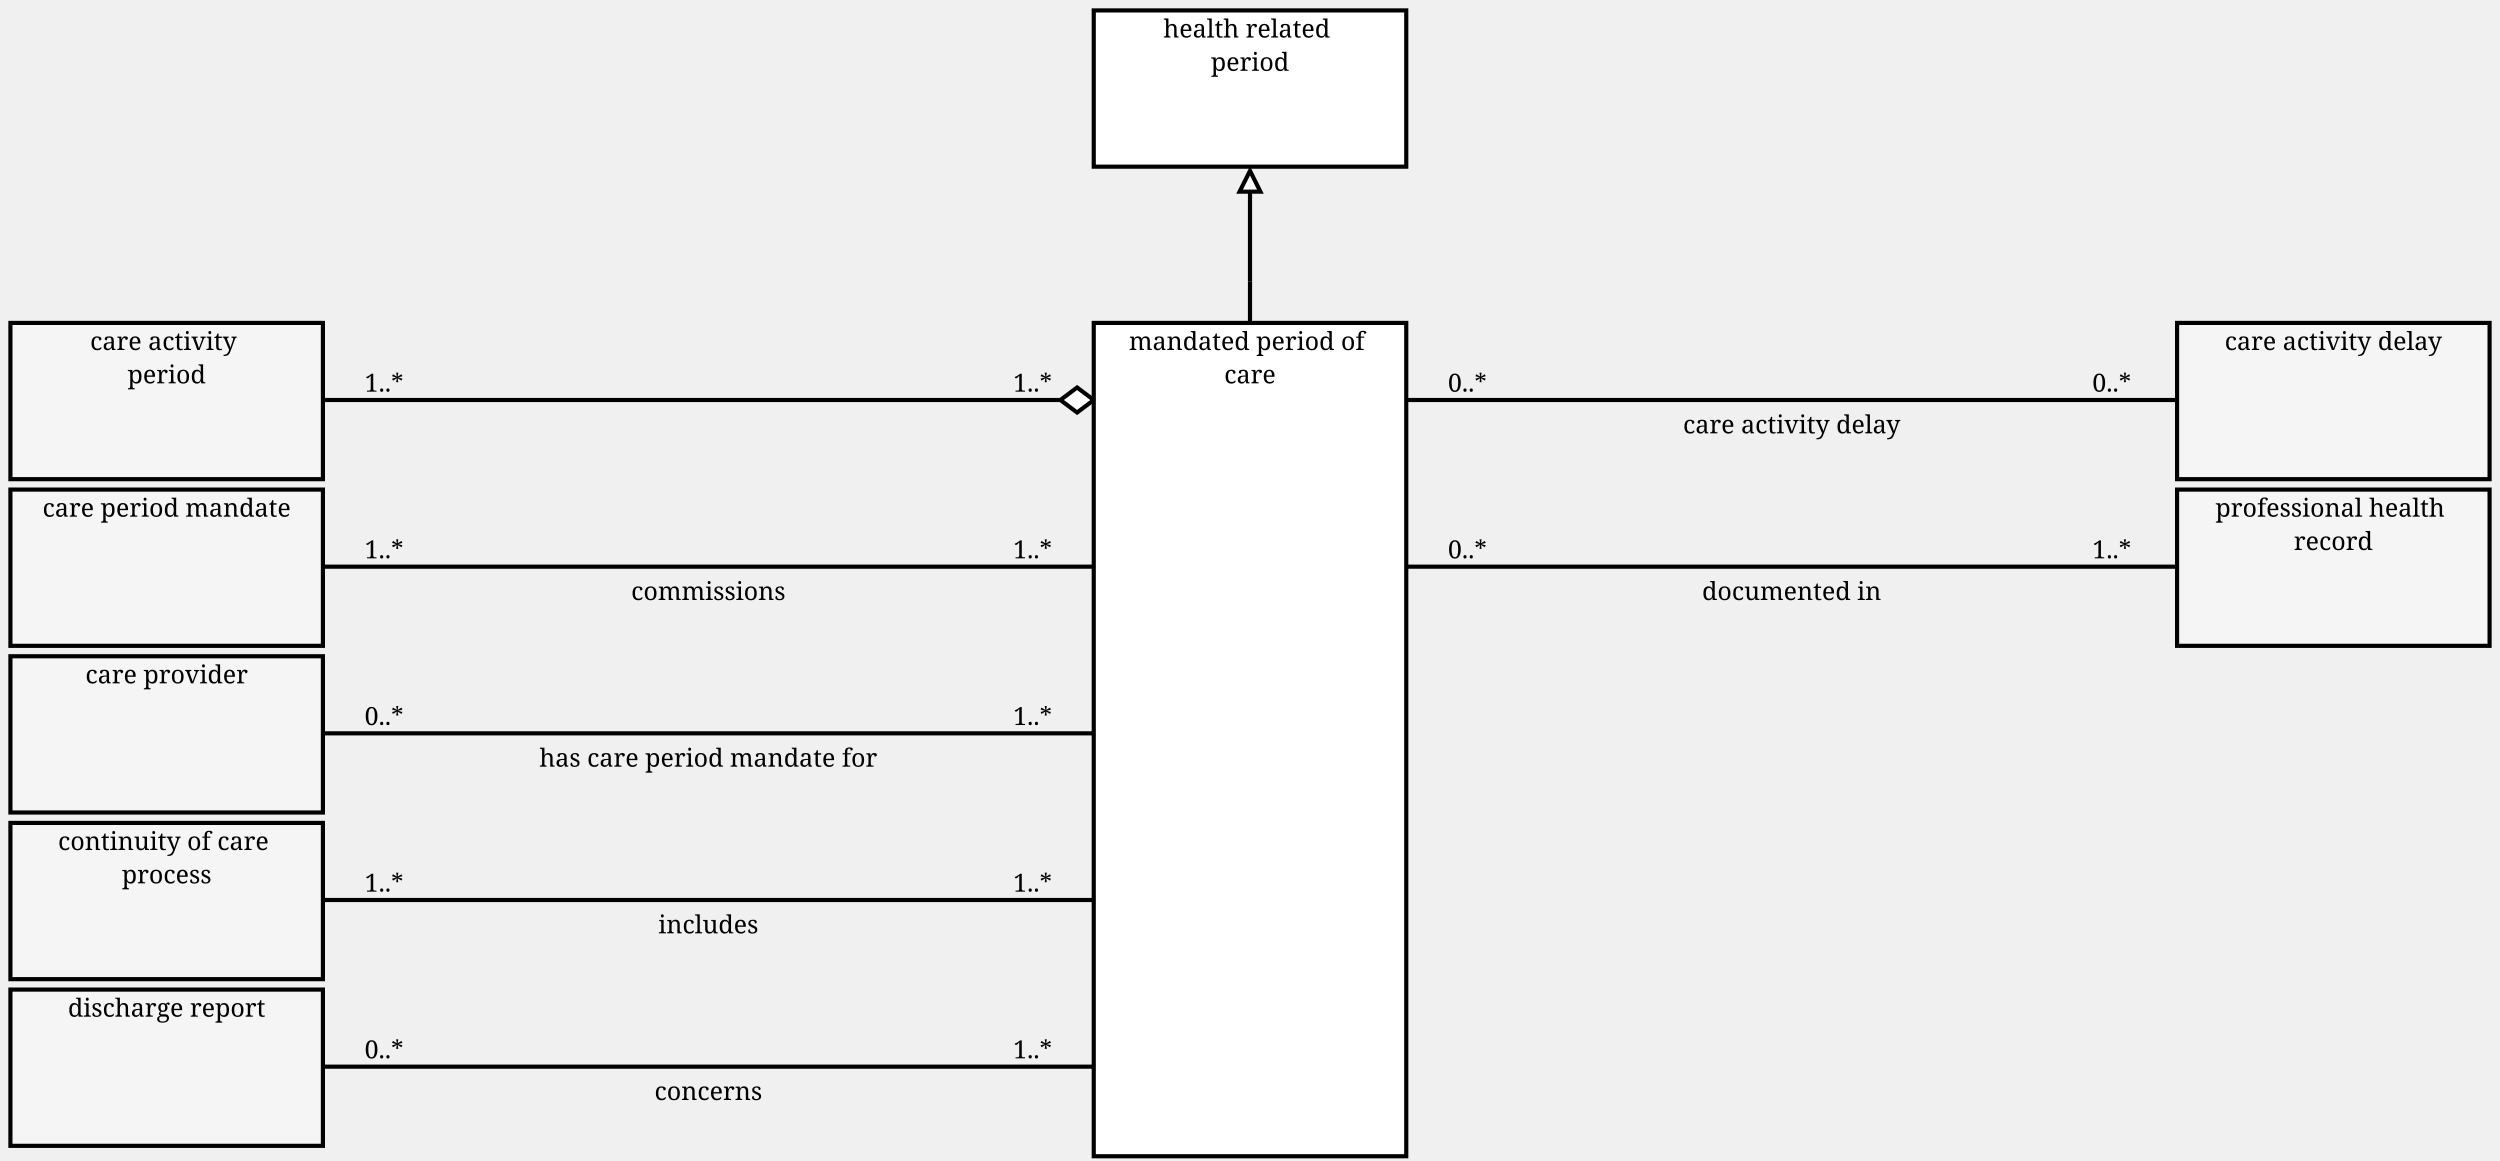
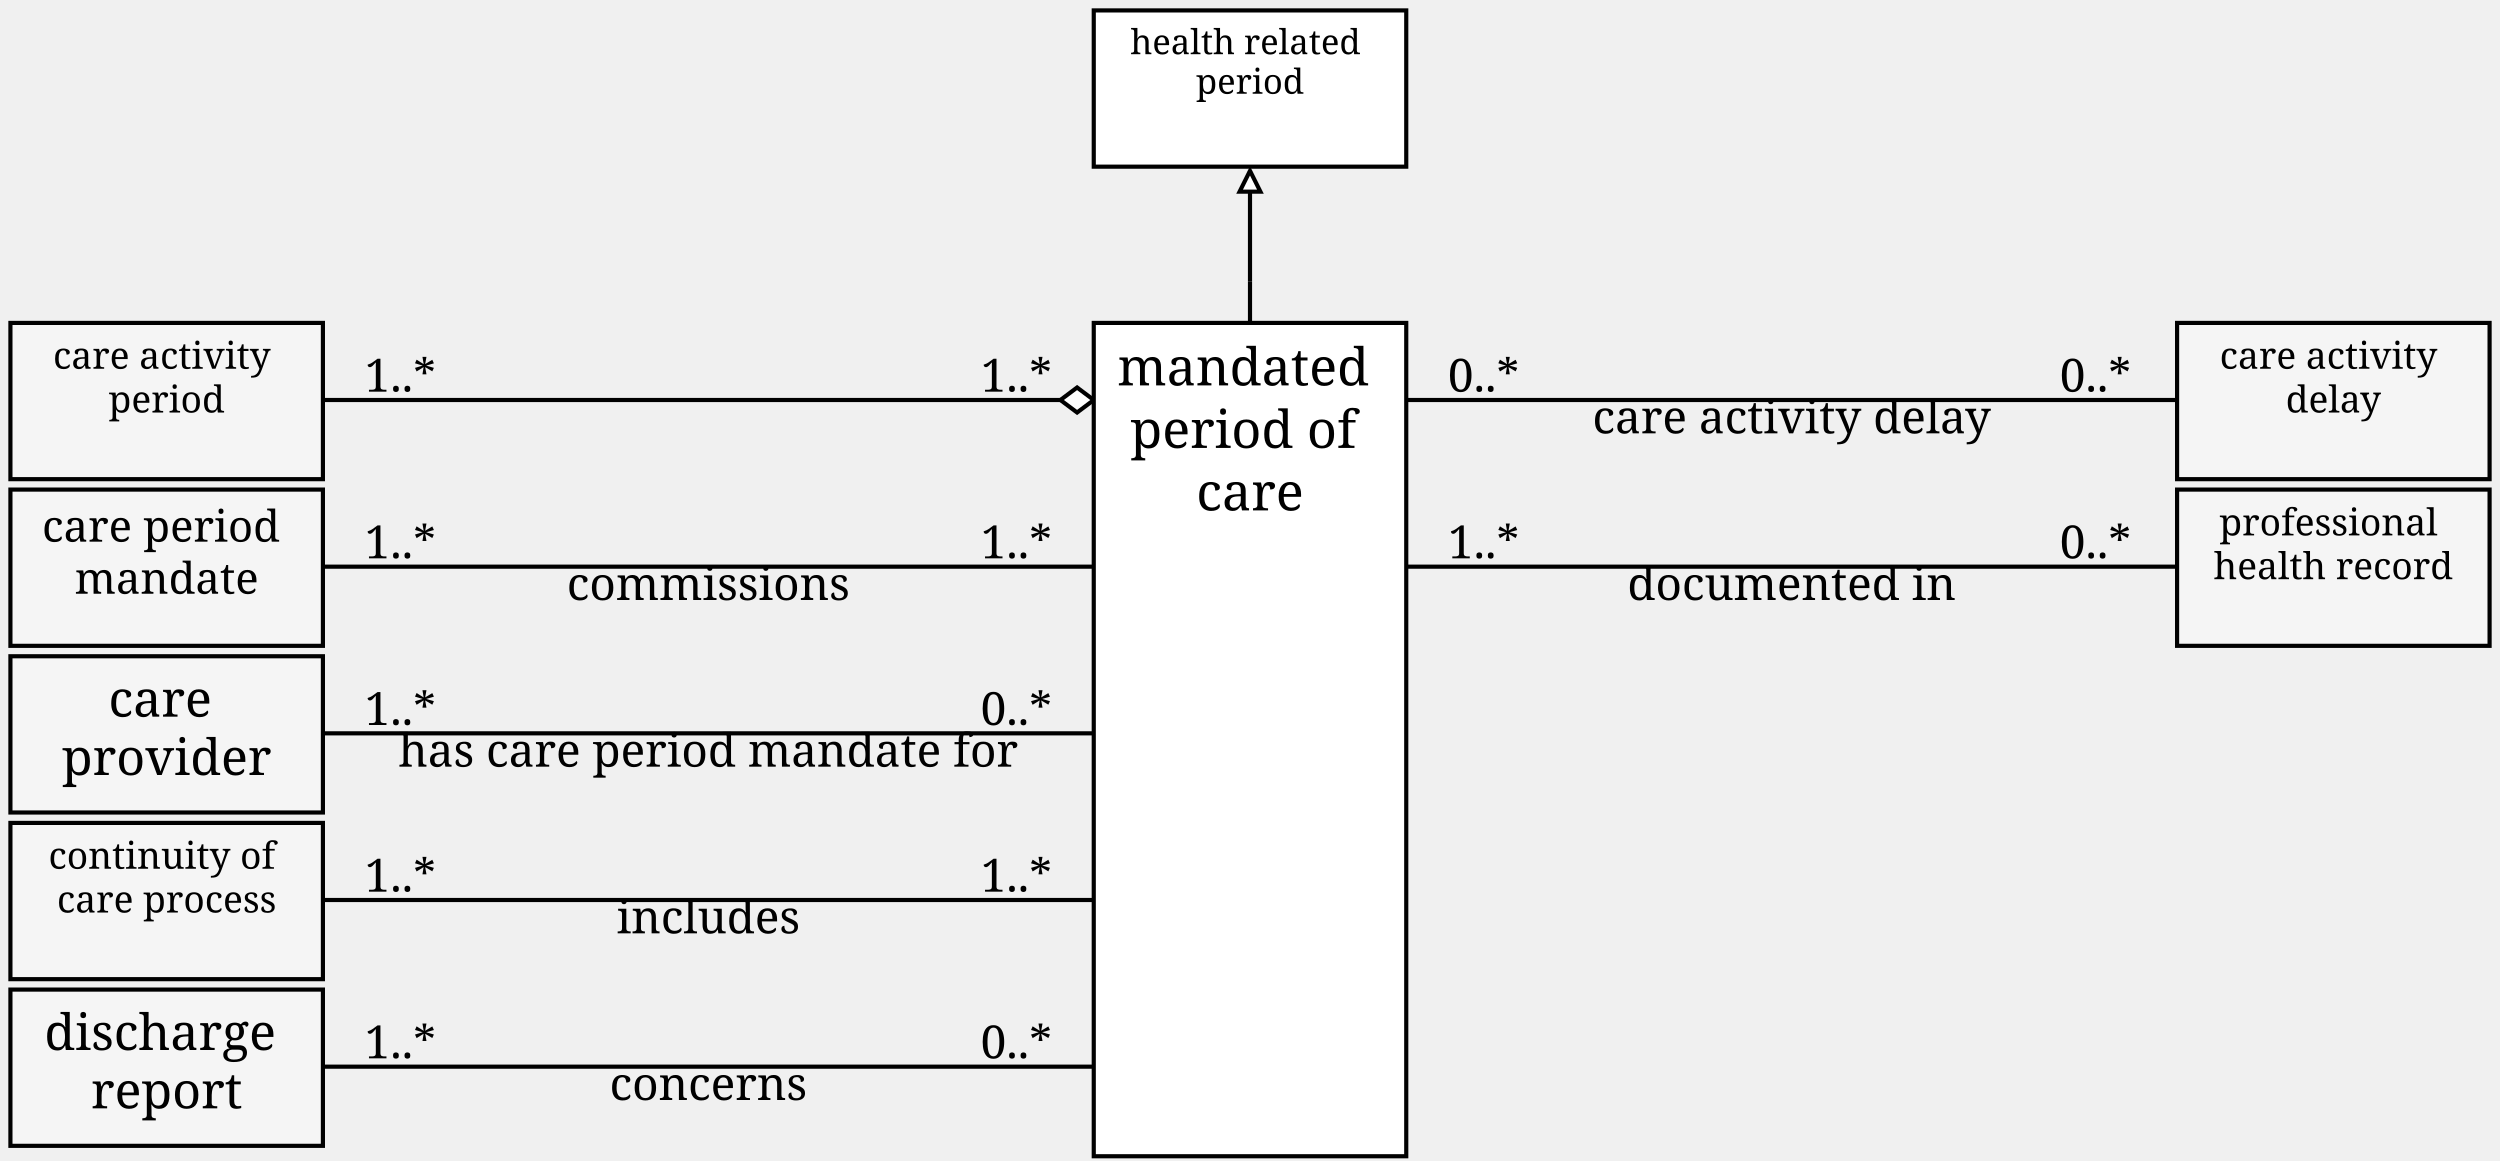
<svg xmlns="http://www.w3.org/2000/svg" xmlns:xlink="http://www.w3.org/1999/xlink" viewBox="0 0 1200 557" role="img" aria-labelledby="title desc">
  <g>
    <a xlink:href="./health-related-period.html" target="_top">
      <rect x="525" y="5" width="150" height="75" fill="white" stroke="black" stroke-width="2" />
    </a>
-     <text x="600" y="18" text-anchor="middle" font-family="Cambria" font-size="12" fill="black">
-       <tspan x="600" y="18">health related</tspan>
-       <tspan x="600" y="34">period</tspan>
+     <text x="600" y="26" text-anchor="middle" font-family="Cambria" font-size="16.562" fill="black">
+       <tspan x="600" y="26">health related</tspan>
+       <tspan x="600" y="45">period</tspan>
    </text>
  </g>
  <line x1="600" y1="155" x2="600" y2="135" stroke="black" stroke-width="2" />
  <line x1="600" y1="82" x2="600" y2="135" stroke="black" stroke-width="2" />
  <line x1="600" y1="135" x2="600" y2="135" stroke="black" stroke-width="2" />
  <polygon points="600,82 595,92 605,92" fill="white" stroke="black" stroke-width="2" />
  <g>
    <line x1="155" y1="192" x2="525" y2="192" stroke="black" stroke-width="2" />
-     <text x="175" y="188" text-anchor="start" font-family="Cambria" font-size="12" fill="black">
+     <text x="175" y="188" text-anchor="start" font-family="Cambria" font-size="22" fill="black">
      <tspan x="175" y="188">1..*</tspan>
    </text>
-     <text x="505" y="188" text-anchor="end" font-family="Cambria" font-size="12" fill="black">
+     <text x="505" y="188" text-anchor="end" font-family="Cambria" font-size="22" fill="black">
      <tspan x="505" y="188">1..*</tspan>
    </text>
    <g transform="translate(509,192)">
      <polygon points="0,0 8,-6 16,0 8,6" fill="white" stroke="black" stroke-width="2" />
    </g>
  </g>
  <g>
    <a xlink:href="./care-activity-period.html" target="_top">
      <rect x="5" y="155" width="150" height="75" fill="whitesmoke" stroke="black" stroke-width="2" />
    </a>
-     <text x="80" y="168" text-anchor="middle" font-family="Cambria" font-size="12" fill="black">
-       <tspan x="80" y="168">care activity</tspan>
-       <tspan x="80" y="184">period</tspan>
+     <text x="80" y="177" text-anchor="middle" font-family="Cambria" font-size="17.812" fill="black">
+       <tspan x="80" y="177">care activity</tspan>
+       <tspan x="80" y="198">period</tspan>
    </text>
  </g>
  <g>
    <line x1="155" y1="272" x2="525" y2="272" stroke="black" stroke-width="2" />
-     <text x="175" y="268" text-anchor="start" font-family="Cambria" font-size="12" fill="black">
+     <text x="175" y="268" text-anchor="start" font-family="Cambria" font-size="22" fill="black">
      <tspan x="175" y="268">1..*</tspan>
    </text>
-     <text x="505" y="268" text-anchor="end" font-family="Cambria" font-size="12" fill="black">
+     <text x="505" y="268" text-anchor="end" font-family="Cambria" font-size="22" fill="black">
      <tspan x="505" y="268">1..*</tspan>
    </text>
-     <text x="340" y="288" text-anchor="middle" font-family="Cambria" font-size="12" fill="black">
+     <text x="340" y="288" text-anchor="middle" font-family="Cambria" font-size="22" fill="black">
      <tspan x="340" y="288">commissions</tspan>
    </text>
  </g>
  <g>
    <a xlink:href="./care-period-mandate.html" target="_top">
      <rect x="5" y="235" width="150" height="75" fill="whitesmoke" stroke="black" stroke-width="2" />
    </a>
-     <text x="80" y="248" text-anchor="middle" font-family="Cambria" font-size="12" fill="black">
-       <tspan x="80" y="248">care period mandate</tspan>
+     <text x="80" y="260" text-anchor="middle" font-family="Cambria" font-size="20.938" fill="black">
+       <tspan x="80" y="260">care period</tspan>
+       <tspan x="80" y="285">mandate</tspan>
    </text>
  </g>
  <g>
    <line x1="155" y1="352" x2="525" y2="352" stroke="black" stroke-width="2" />
-     <text x="175" y="348" text-anchor="start" font-family="Cambria" font-size="12" fill="black">
-       <tspan x="175" y="348">0..*</tspan>
+     <text x="175" y="348" text-anchor="start" font-family="Cambria" font-size="22" fill="black">
+       <tspan x="175" y="348">1..*</tspan>
    </text>
-     <text x="505" y="348" text-anchor="end" font-family="Cambria" font-size="12" fill="black">
-       <tspan x="505" y="348">1..*</tspan>
+     <text x="505" y="348" text-anchor="end" font-family="Cambria" font-size="22" fill="black">
+       <tspan x="505" y="348">0..*</tspan>
    </text>
-     <text x="340" y="368" text-anchor="middle" font-family="Cambria" font-size="12" fill="black">
+     <text x="340" y="368" text-anchor="middle" font-family="Cambria" font-size="22" fill="black">
      <tspan x="340" y="368">has care period mandate for</tspan>
    </text>
  </g>
  <g>
    <a xlink:href="./care-provider.html" target="_top">
      <rect x="5" y="315" width="150" height="75" fill="whitesmoke" stroke="black" stroke-width="2" />
    </a>
-     <text x="80" y="328" text-anchor="middle" font-family="Cambria" font-size="12" fill="black">
-       <tspan x="80" y="328">care provider</tspan>
+     <text x="80" y="344" text-anchor="middle" font-family="Cambria" font-size="24.062" fill="black">
+       <tspan x="80" y="344">care</tspan>
+       <tspan x="80" y="372">provider</tspan>
    </text>
  </g>
  <g>
    <line x1="155" y1="432" x2="525" y2="432" stroke="black" stroke-width="2" />
-     <text x="175" y="428" text-anchor="start" font-family="Cambria" font-size="12" fill="black">
+     <text x="175" y="428" text-anchor="start" font-family="Cambria" font-size="22" fill="black">
      <tspan x="175" y="428">1..*</tspan>
    </text>
-     <text x="505" y="428" text-anchor="end" font-family="Cambria" font-size="12" fill="black">
+     <text x="505" y="428" text-anchor="end" font-family="Cambria" font-size="22" fill="black">
      <tspan x="505" y="428">1..*</tspan>
    </text>
-     <text x="340" y="448" text-anchor="middle" font-family="Cambria" font-size="12" fill="black">
+     <text x="340" y="448" text-anchor="middle" font-family="Cambria" font-size="22" fill="black">
      <tspan x="340" y="448">includes</tspan>
    </text>
  </g>
  <g>
    <a xlink:href="./continuity-of-care-process.html" target="_top">
      <rect x="5" y="395" width="150" height="75" fill="whitesmoke" stroke="black" stroke-width="2" />
    </a>
-     <text x="80" y="408" text-anchor="middle" font-family="Cambria" font-size="12" fill="black">
-       <tspan x="80" y="408">continuity of care</tspan>
-       <tspan x="80" y="424">process</tspan>
+     <text x="80" y="417" text-anchor="middle" font-family="Cambria" font-size="17.812" fill="black">
+       <tspan x="80" y="417">continuity of</tspan>
+       <tspan x="80" y="438">care process</tspan>
    </text>
  </g>
  <g>
    <line x1="155" y1="512" x2="525" y2="512" stroke="black" stroke-width="2" />
-     <text x="175" y="508" text-anchor="start" font-family="Cambria" font-size="12" fill="black">
-       <tspan x="175" y="508">0..*</tspan>
+     <text x="175" y="508" text-anchor="start" font-family="Cambria" font-size="22" fill="black">
+       <tspan x="175" y="508">1..*</tspan>
    </text>
-     <text x="505" y="508" text-anchor="end" font-family="Cambria" font-size="12" fill="black">
-       <tspan x="505" y="508">1..*</tspan>
+     <text x="505" y="508" text-anchor="end" font-family="Cambria" font-size="22" fill="black">
+       <tspan x="505" y="508">0..*</tspan>
    </text>
-     <text x="340" y="528" text-anchor="middle" font-family="Cambria" font-size="12" fill="black">
+     <text x="340" y="528" text-anchor="middle" font-family="Cambria" font-size="22" fill="black">
      <tspan x="340" y="528">concerns</tspan>
    </text>
  </g>
  <g>
    <a xlink:href="./discharge-report.html" target="_top">
      <rect x="5" y="475" width="150" height="75" fill="whitesmoke" stroke="black" stroke-width="2" />
    </a>
-     <text x="80" y="488" text-anchor="middle" font-family="Cambria" font-size="12" fill="black">
-       <tspan x="80" y="488">discharge report</tspan>
+     <text x="80" y="504" text-anchor="middle" font-family="Cambria" font-size="24.062" fill="black">
+       <tspan x="80" y="504">discharge</tspan>
+       <tspan x="80" y="532">report</tspan>
    </text>
  </g>
  <g>
    <line x1="675" y1="192" x2="1045" y2="192" stroke="black" stroke-width="2" />
-     <text x="695" y="188" text-anchor="start" font-family="Cambria" font-size="12" fill="black">
+     <text x="695" y="188" text-anchor="start" font-family="Cambria" font-size="22" fill="black">
      <tspan x="695" y="188">0..*</tspan>
    </text>
-     <text x="1023" y="188" text-anchor="end" font-family="Cambria" font-size="12" fill="black">
+     <text x="1023" y="188" text-anchor="end" font-family="Cambria" font-size="22" fill="black">
      <tspan x="1023" y="188">0..*</tspan>
    </text>
-     <text x="860" y="208" text-anchor="middle" font-family="Cambria" font-size="12" fill="black">
+     <text x="860" y="208" text-anchor="middle" font-family="Cambria" font-size="22" fill="black">
      <tspan x="860" y="208">care activity delay</tspan>
    </text>
  </g>
  <g>
    <a xlink:href="./care-activity-delay.html" target="_top">
      <rect x="1045" y="155" width="150" height="75" fill="whitesmoke" stroke="black" stroke-width="2" />
    </a>
-     <text x="1120" y="168" text-anchor="middle" font-family="Cambria" font-size="12" fill="black">
-       <tspan x="1120" y="168">care activity delay</tspan>
+     <text x="1120" y="177" text-anchor="middle" font-family="Cambria" font-size="17.812" fill="black">
+       <tspan x="1120" y="177">care activity</tspan>
+       <tspan x="1120" y="198">delay</tspan>
    </text>
  </g>
  <g>
    <line x1="675" y1="272" x2="1045" y2="272" stroke="black" stroke-width="2" />
-     <text x="695" y="268" text-anchor="start" font-family="Cambria" font-size="12" fill="black">
-       <tspan x="695" y="268">0..*</tspan>
+     <text x="695" y="268" text-anchor="start" font-family="Cambria" font-size="22" fill="black">
+       <tspan x="695" y="268">1..*</tspan>
    </text>
-     <text x="1023" y="268" text-anchor="end" font-family="Cambria" font-size="12" fill="black">
-       <tspan x="1023" y="268">1..*</tspan>
+     <text x="1023" y="268" text-anchor="end" font-family="Cambria" font-size="22" fill="black">
+       <tspan x="1023" y="268">0..*</tspan>
    </text>
-     <text x="860" y="288" text-anchor="middle" font-family="Cambria" font-size="12" fill="black">
+     <text x="860" y="288" text-anchor="middle" font-family="Cambria" font-size="22" fill="black">
      <tspan x="860" y="288">documented in</tspan>
    </text>
  </g>
  <g>
    <a xlink:href="./professional-health-record.html" target="_top">
      <rect x="1045" y="235" width="150" height="75" fill="whitesmoke" stroke="black" stroke-width="2" />
    </a>
-     <text x="1120" y="248" text-anchor="middle" font-family="Cambria" font-size="12" fill="black">
-       <tspan x="1120" y="248">professional health</tspan>
-       <tspan x="1120" y="264">record</tspan>
+     <text x="1120" y="257" text-anchor="middle" font-family="Cambria" font-size="17.812" fill="black">
+       <tspan x="1120" y="257">professional</tspan>
+       <tspan x="1120" y="278">health record</tspan>
    </text>
  </g>
  <g>
    <a xlink:href="./mandated-period-of-care.html" target="_top">
      <rect x="525" y="155" width="150" height="400" fill="white" stroke="black" stroke-width="2" />
    </a>
-     <text x="600" y="168" text-anchor="middle" font-family="Cambria" font-size="12" fill="black">
-       <tspan x="600" y="168">mandated period of</tspan>
-       <tspan x="600" y="184">care</tspan>
+     <text x="600" y="185" text-anchor="middle" font-family="Cambria" font-size="25" fill="black">
+       <tspan x="600" y="185">mandated</tspan>
+       <tspan x="600" y="215">period of</tspan>
+       <tspan x="600" y="245">care</tspan>
    </text>
  </g>
</svg>
